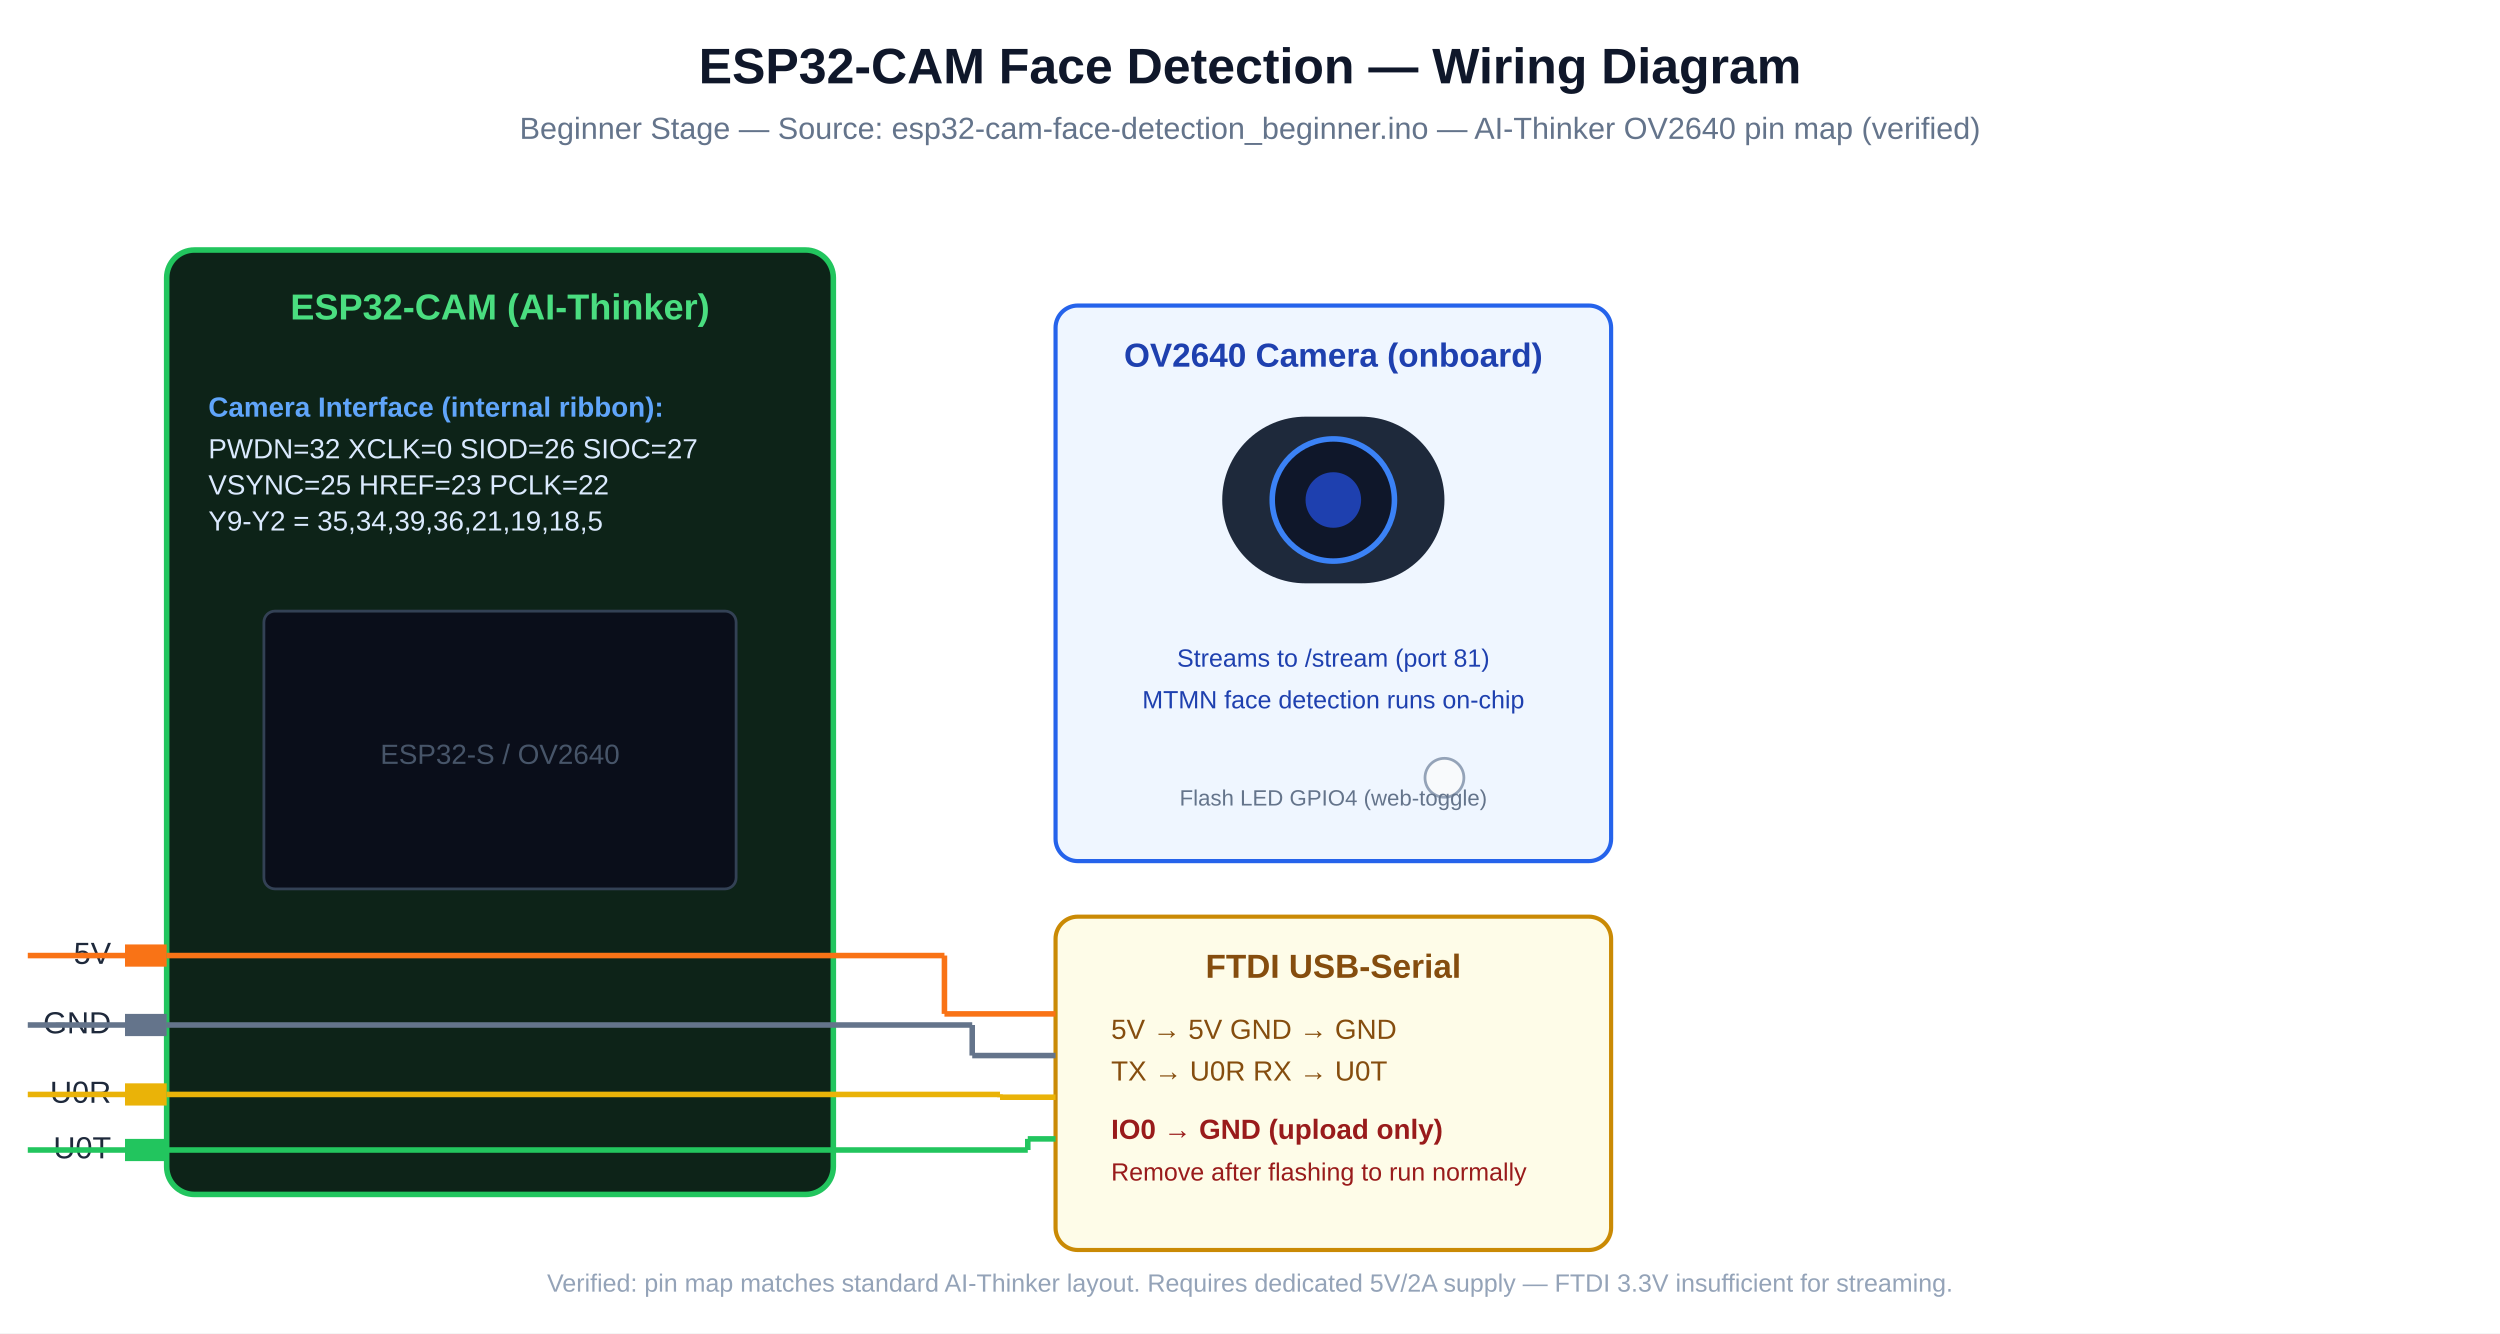
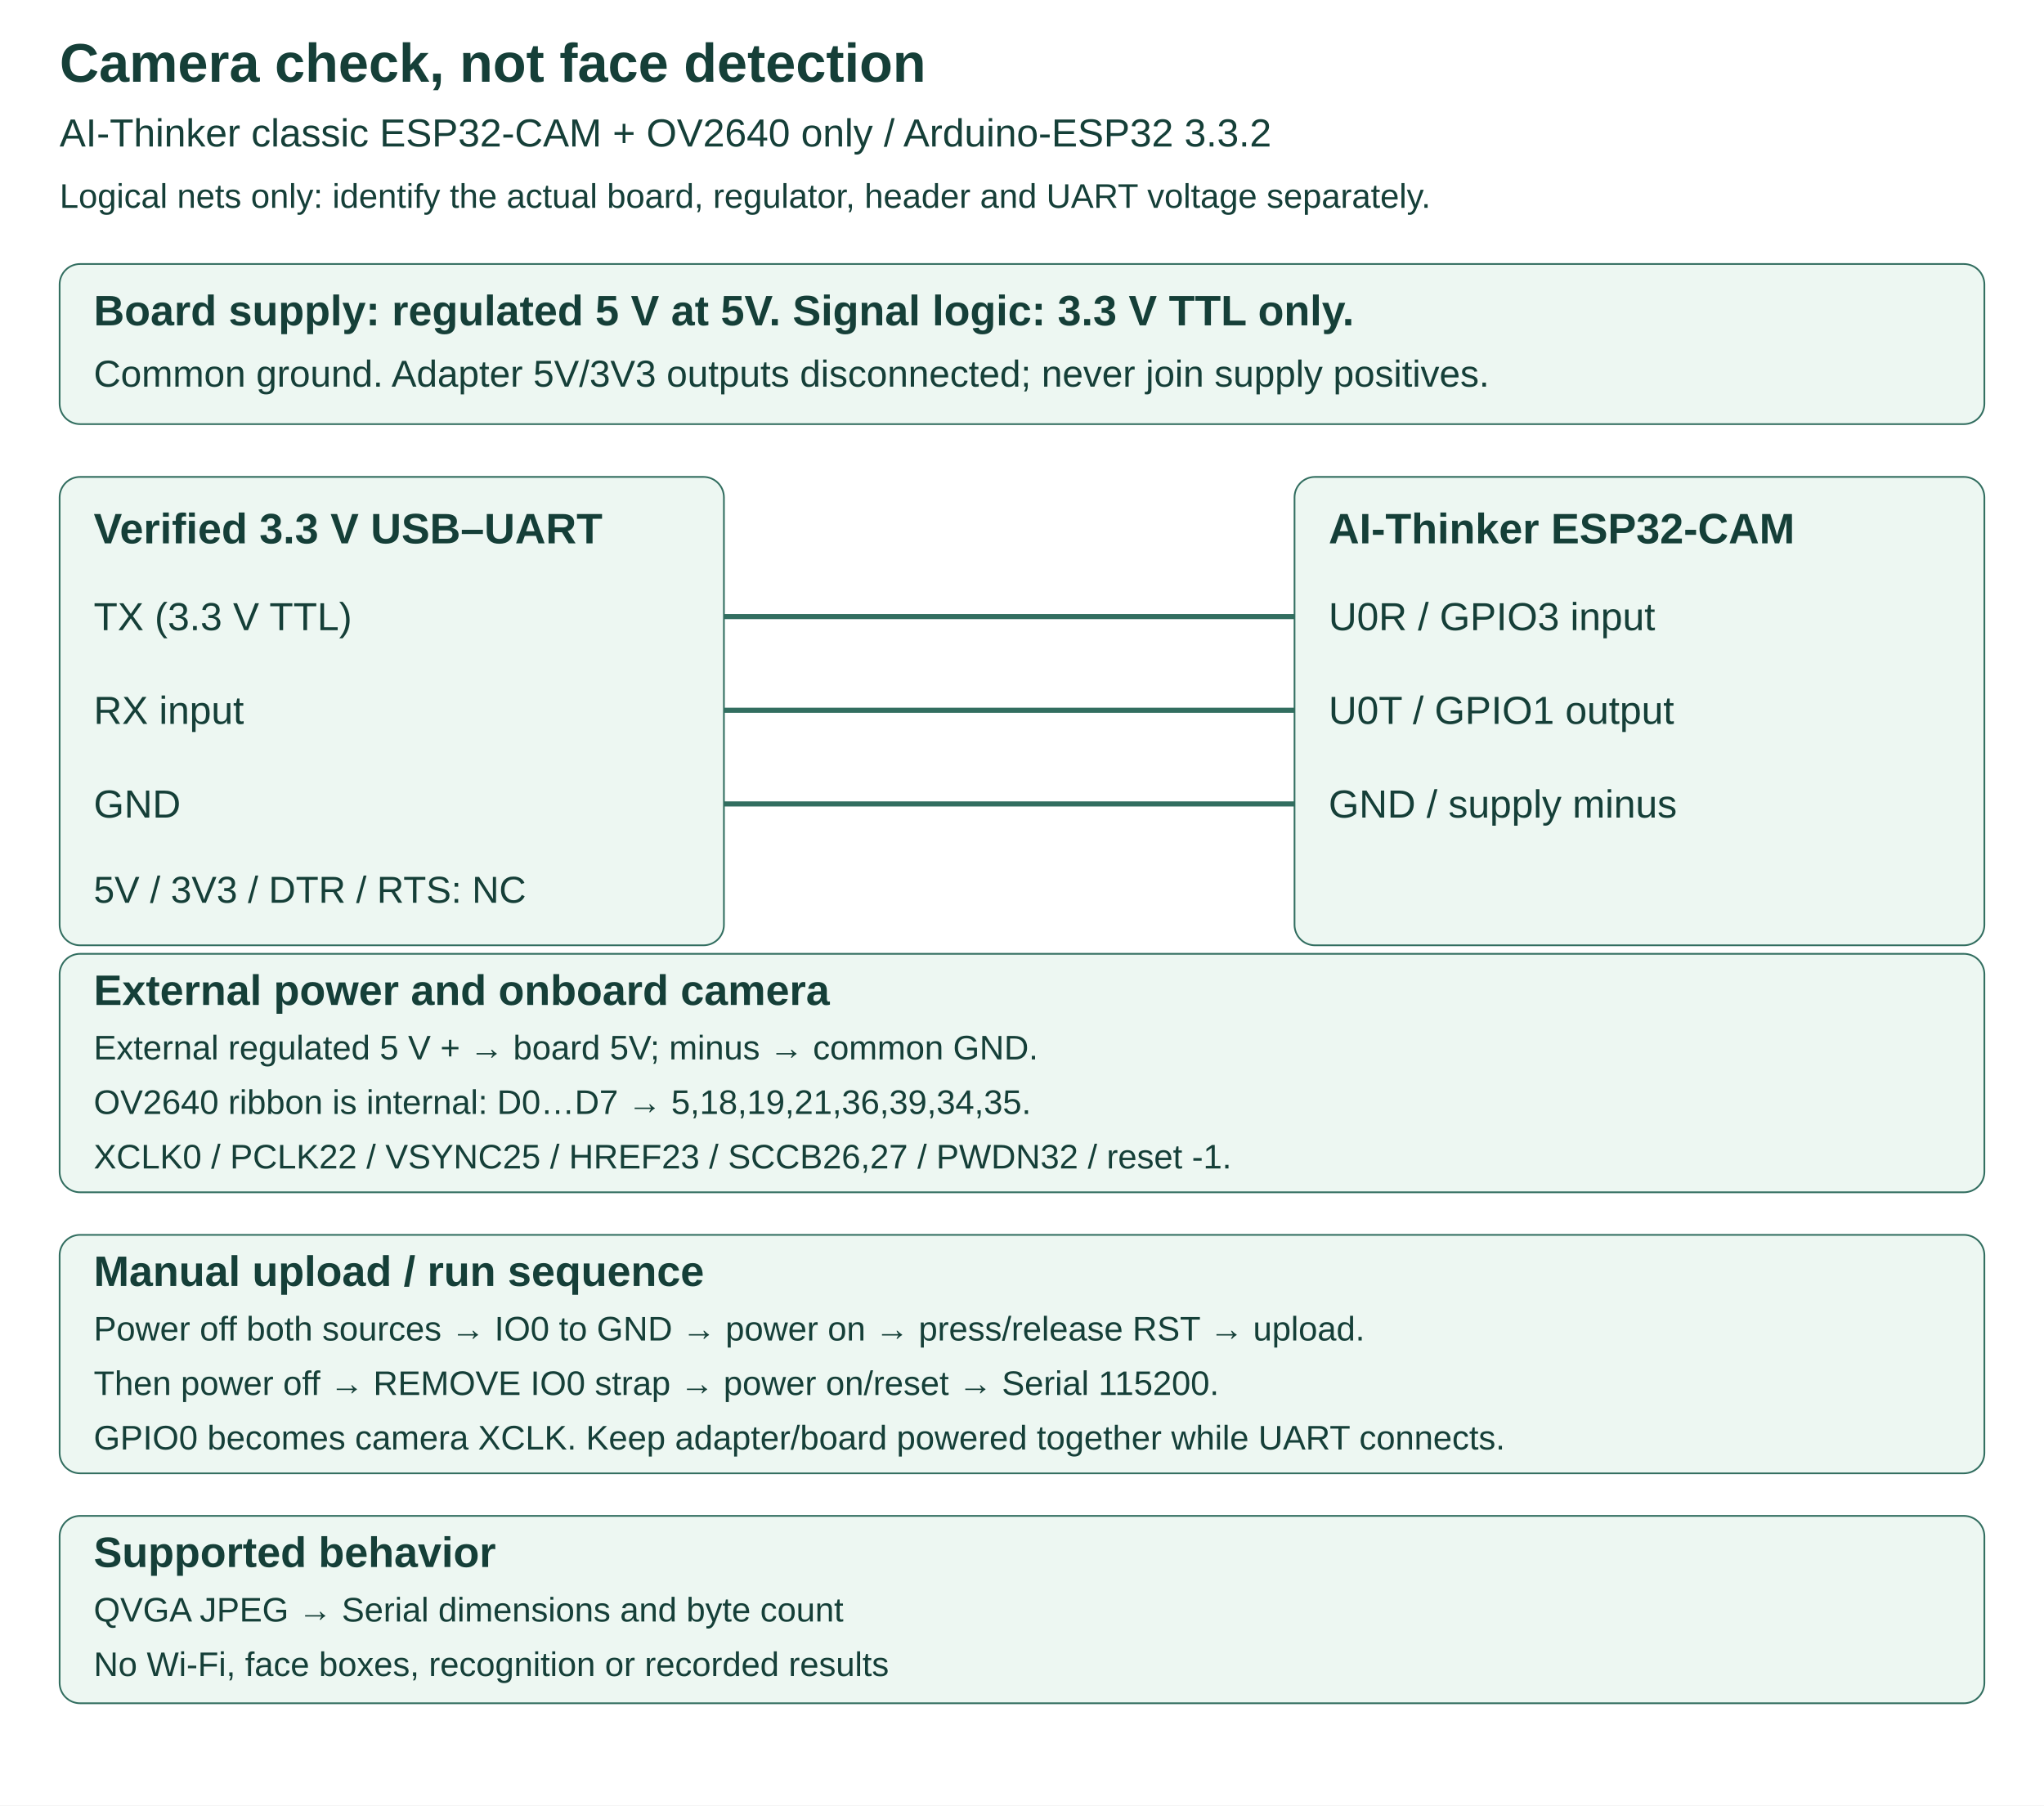
- <svg xmlns="http://www.w3.org/2000/svg" viewBox="0 0 900 480" font-family="Arial, Helvetica, sans-serif">
-   <rect width="900" height="480" fill="#ffffff" />
-   <text x="450" y="30" text-anchor="middle" font-size="18" font-weight="bold" fill="#0f172a">ESP32-CAM Face Detection — Wiring Diagram</text>
-   <text x="450" y="50" text-anchor="middle" font-size="11" fill="#64748b">Beginner Stage — Source: esp32-cam-face-detection_beginner.ino — AI-Thinker OV2640 pin map (verified)</text>
-   <rect x="60" y="90" width="240" height="340" rx="10" fill="#0d2318" stroke="#22c55e" stroke-width="2" />
-   <text x="180" y="115" text-anchor="middle" font-size="13" fill="#4ade80" font-weight="bold">ESP32-CAM (AI-Thinker)</text>
-   <rect x="95" y="220" width="170" height="100" rx="4" fill="#0a0e1a" stroke="#334155" />
-   <text x="180" y="275" text-anchor="middle" font-size="10" fill="#475569">ESP32-S / OV2640</text>
-   <g font-size="10" fill="#dbeafe">
-     <text x="75" y="150" font-weight="bold" fill="#60a5fa">Camera Interface (internal ribbon):</text>
-     <text x="75" y="165">PWDN=32 XCLK=0 SIOD=26 SIOC=27</text>
-     <text x="75" y="178">VSYNC=25 HREF=23 PCLK=22</text>
-     <text x="75" y="191">Y9-Y2 = 35,34,39,36,21,19,18,5</text>
-   </g>
-   <g font-size="11" fill="#f1f5f9">
-     <rect x="45" y="340" width="15" height="8" fill="#f97316" />
-     <text x="40" y="347" text-anchor="end" fill="#1e293b">5V</text>
-     <line x1="45" y1="344" x2="10" y2="344" stroke="#f97316" stroke-width="2" />
-     <rect x="45" y="365" width="15" height="8" fill="#64748b" />
-     <text x="40" y="372" text-anchor="end" fill="#1e293b">GND</text>
-     <line x1="45" y1="369" x2="10" y2="369" stroke="#64748b" stroke-width="2" />
-     <rect x="45" y="390" width="15" height="8" fill="#eab308" />
-     <text x="40" y="397" text-anchor="end" fill="#1e293b">U0R</text>
-     <line x1="45" y1="394" x2="10" y2="394" stroke="#eab308" stroke-width="2" />
-     <rect x="45" y="410" width="15" height="8" fill="#22c55e" />
-     <text x="40" y="417" text-anchor="end" fill="#1e293b">U0T</text>
-     <line x1="45" y1="414" x2="10" y2="414" stroke="#22c55e" stroke-width="2" />
-   </g>
-   <rect x="380" y="330" width="200" height="120" rx="8" fill="#fefce8" stroke="#ca8a04" stroke-width="1.5" />
-   <text x="480" y="352" text-anchor="middle" font-size="12" font-weight="bold" fill="#854d0e">FTDI USB-Serial</text>
-   <text x="400" y="374" font-size="10" fill="#854d0e">5V → 5V   GND → GND</text>
-   <text x="400" y="389" font-size="10" fill="#854d0e">TX → U0R   RX → U0T</text>
-   <text x="400" y="410" font-size="10" fill="#991b1b" font-weight="bold">IO0 → GND (upload only)</text>
-   <text x="400" y="425" font-size="9" fill="#991b1b">Remove after flashing to run normally</text>
-   <rect x="380" y="110" width="200" height="200" rx="8" fill="#eff6ff" stroke="#2563eb" stroke-width="1.5" />
-   <text x="480" y="132" text-anchor="middle" font-size="12" font-weight="bold" fill="#1e40af">OV2640 Camera (onboard)</text>
-   <rect x="440" y="150" width="80" height="60" rx="30" fill="#1e293b" />
-   <circle cx="480" cy="180" r="22" fill="#0f172a" stroke="#3b82f6" stroke-width="2" />
-   <circle cx="480" cy="180" r="10" fill="#1e40af" />
-   <text x="480" y="240" text-anchor="middle" font-size="9" fill="#1e40af">Streams to /stream (port 81)</text>
-   <text x="480" y="255" text-anchor="middle" font-size="9" fill="#1e40af">MTMN face detection runs on-chip</text>
-   <circle cx="520" cy="280" r="7" fill="#f8fafc" stroke="#94a3b8" stroke-width="1" />
-   <text x="480" y="290" text-anchor="middle" font-size="8" fill="#64748b">Flash LED GPIO4 (web-toggle)</text>
-   <line x1="60" y1="344" x2="340" y2="344" stroke="#f97316" stroke-width="2" />
-   <line x1="340" y1="344" x2="340" y2="365" stroke="#f97316" stroke-width="2" />
-   <line x1="340" y1="365" x2="380" y2="365" stroke="#f97316" stroke-width="2" />
-   <line x1="60" y1="369" x2="350" y2="369" stroke="#64748b" stroke-width="2" />
-   <line x1="350" y1="369" x2="350" y2="380" stroke="#64748b" stroke-width="2" />
-   <line x1="350" y1="380" x2="380" y2="380" stroke="#64748b" stroke-width="2" />
-   <line x1="60" y1="394" x2="360" y2="394" stroke="#eab308" stroke-width="2" />
-   <line x1="360" y1="394" x2="360" y2="395" stroke="#eab308" stroke-width="2" />
-   <line x1="360" y1="395" x2="380" y2="395" stroke="#eab308" stroke-width="2" />
-   <line x1="60" y1="414" x2="370" y2="414" stroke="#22c55e" stroke-width="2" />
-   <line x1="370" y1="414" x2="370" y2="410" stroke="#22c55e" stroke-width="2" />
-   <line x1="370" y1="410" x2="380" y2="410" stroke="#22c55e" stroke-width="2" />
-   <rect x="60" y="460" width="0" height="0" />
-   <text x="450" y="465" text-anchor="middle" font-size="9" fill="#94a3b8">Verified: pin map matches standard AI-Thinker layout. Requires dedicated 5V/2A supply — FTDI 3.3V insufficient for streaming.</text>
+ <svg xmlns="http://www.w3.org/2000/svg" viewBox="0 0 1200 1060" role="img" aria-labelledby="title desc" font-family="Arial,sans-serif">
+   <rect width="1200" height="1060" fill="#fff" />
+   <text x="35" y="48" font-size="32" fill="#153f38" font-weight="700">Camera check, not face detection</text>
+   <text x="35" y="86" font-size="23" fill="#153f38">AI-Thinker classic ESP32-CAM + OV2640 only / Arduino-ESP32 3.3.2</text>
+   <text x="35" y="122" font-size="20" fill="#153f38">Logical nets only: identify the actual board, regulator, header and UART voltage separately.</text>
+   <rect x="35" y="155" width="1130" height="94" rx="12" fill="#edf7f2" stroke="#326e60" />
+   <text x="55" y="191" font-size="25" fill="#153f38" font-weight="700">Board supply: regulated 5 V at 5V. Signal logic: 3.3 V TTL only.</text>
+   <text x="55" y="227" font-size="22" fill="#153f38">Common ground. Adapter 5V/3V3 outputs disconnected; never join supply positives.</text>
+   <rect x="35" y="280" width="390" height="275" rx="12" fill="#edf7f2" stroke="#326e60" />
+   <rect x="760" y="280" width="405" height="275" rx="12" fill="#edf7f2" stroke="#326e60" />
+   <text x="55" y="319" font-size="25" fill="#153f38" font-weight="700">Verified 3.3 V USB–UART</text>
+   <text x="780" y="319" font-size="25" fill="#153f38" font-weight="700">AI-Thinker ESP32-CAM</text>
+   <text x="55" y="370" font-size="23" fill="#153f38">TX (3.3 V TTL)</text>
+   <text x="780" y="370" font-size="23" fill="#153f38">U0R / GPIO3 input</text>
+   <path d="M425,362 H760" stroke="#326e60" stroke-width="3" />
+   <text x="55" y="425" font-size="23" fill="#153f38">RX input</text>
+   <text x="780" y="425" font-size="23" fill="#153f38">U0T / GPIO1 output</text>
+   <path d="M425,417 H760" stroke="#326e60" stroke-width="3" />
+   <text x="55" y="480" font-size="23" fill="#153f38">GND</text>
+   <text x="780" y="480" font-size="23" fill="#153f38">GND / supply minus</text>
+   <path d="M425,472 H760" stroke="#326e60" stroke-width="3" />
+   <text x="55" y="530" font-size="22" fill="#153f38">5V / 3V3 / DTR / RTS: NC</text>
+   <rect x="35" y="560" width="1130" height="140" rx="12" fill="#edf7f2" stroke="#326e60" />
+   <text x="55" y="590" font-size="25" fill="#153f38" font-weight="700">External power and onboard camera</text>
+   <text x="55" y="622" font-size="20" fill="#153f38">External regulated 5 V + → board 5V; minus → common GND.</text>
+   <text x="55" y="654" font-size="20" fill="#153f38">OV2640 ribbon is internal: D0…D7 → 5,18,19,21,36,39,34,35.</text>
+   <text x="55" y="686" font-size="20" fill="#153f38">XCLK0 / PCLK22 / VSYNC25 / HREF23 / SCCB26,27 / PWDN32 / reset -1.</text>
+   <rect x="35" y="725" width="1130" height="140" rx="12" fill="#edf7f2" stroke="#326e60" />
+   <text x="55" y="755" font-size="25" fill="#153f38" font-weight="700">Manual upload / run sequence</text>
+   <text x="55" y="787" font-size="20" fill="#153f38">Power off both sources → IO0 to GND → power on → press/release RST → upload.</text>
+   <text x="55" y="819" font-size="20" fill="#153f38">Then power off → REMOVE IO0 strap → power on/reset → Serial 115200.</text>
+   <text x="55" y="851" font-size="20" fill="#153f38">GPIO0 becomes camera XCLK. Keep adapter/board powered together while UART connects.</text>
+   <rect x="35" y="890" width="1130" height="110" rx="12" fill="#edf7f2" stroke="#326e60" />
+   <text x="55" y="920" font-size="25" fill="#153f38" font-weight="700">Supported behavior</text>
+   <text x="55" y="952" font-size="20" fill="#153f38">QVGA JPEG → Serial dimensions and byte count</text>
+   <text x="55" y="984" font-size="20" fill="#153f38">No Wi-Fi, face boxes, recognition or recorded results</text>
</svg>
